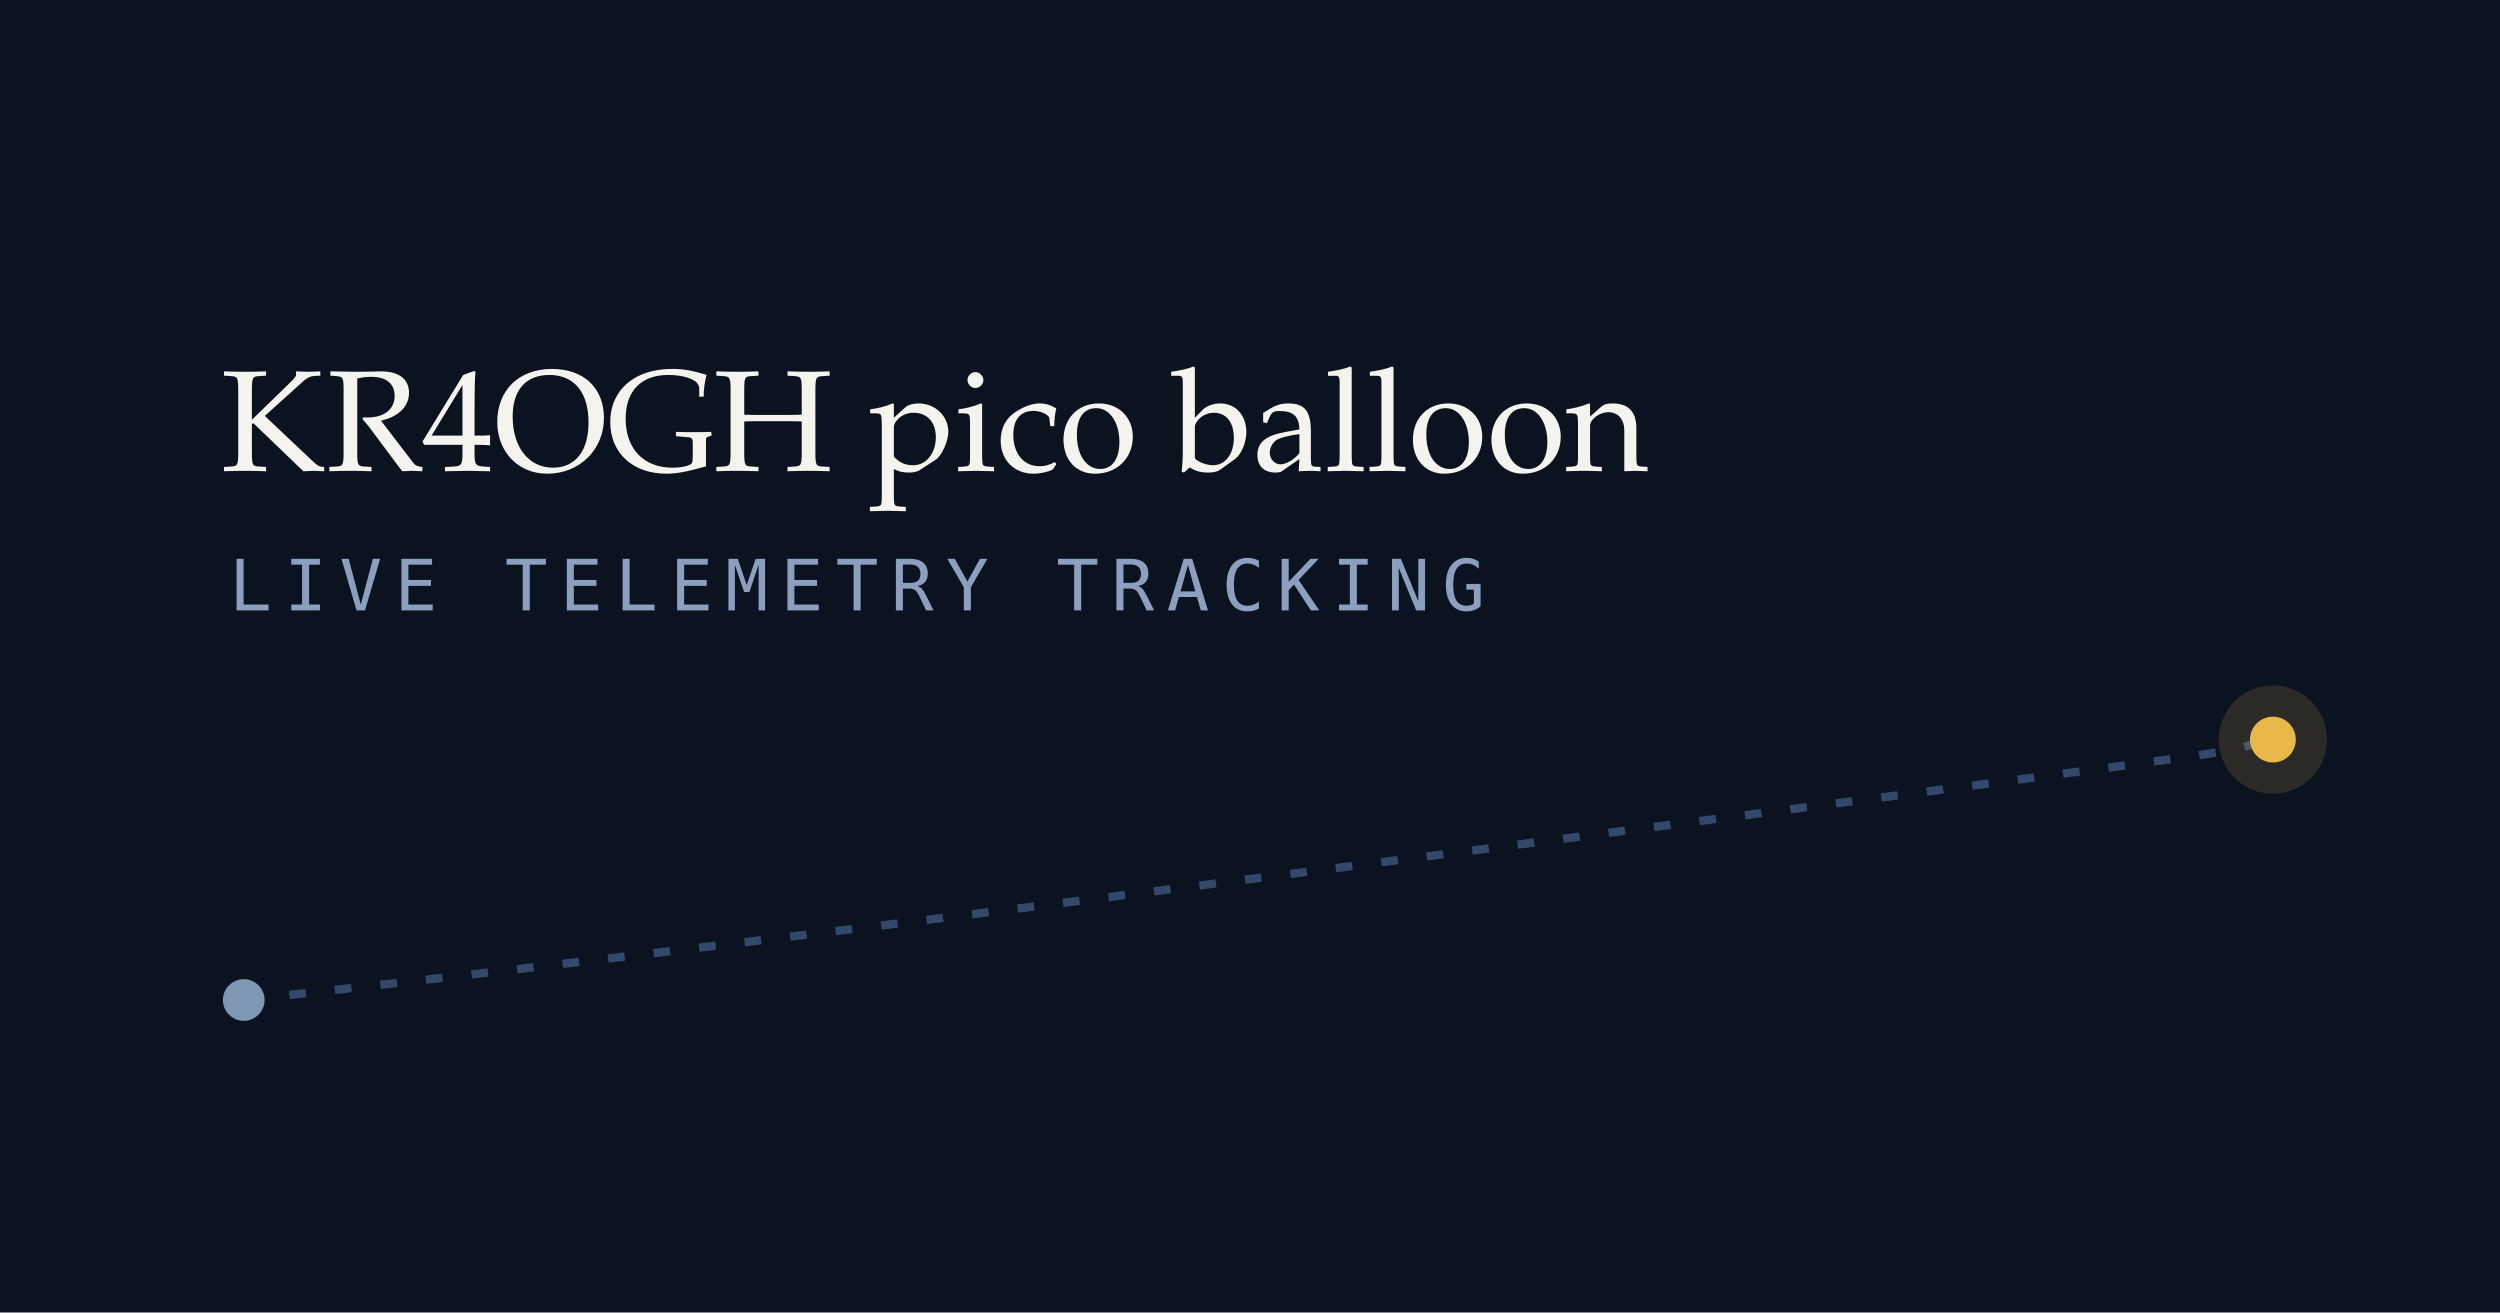
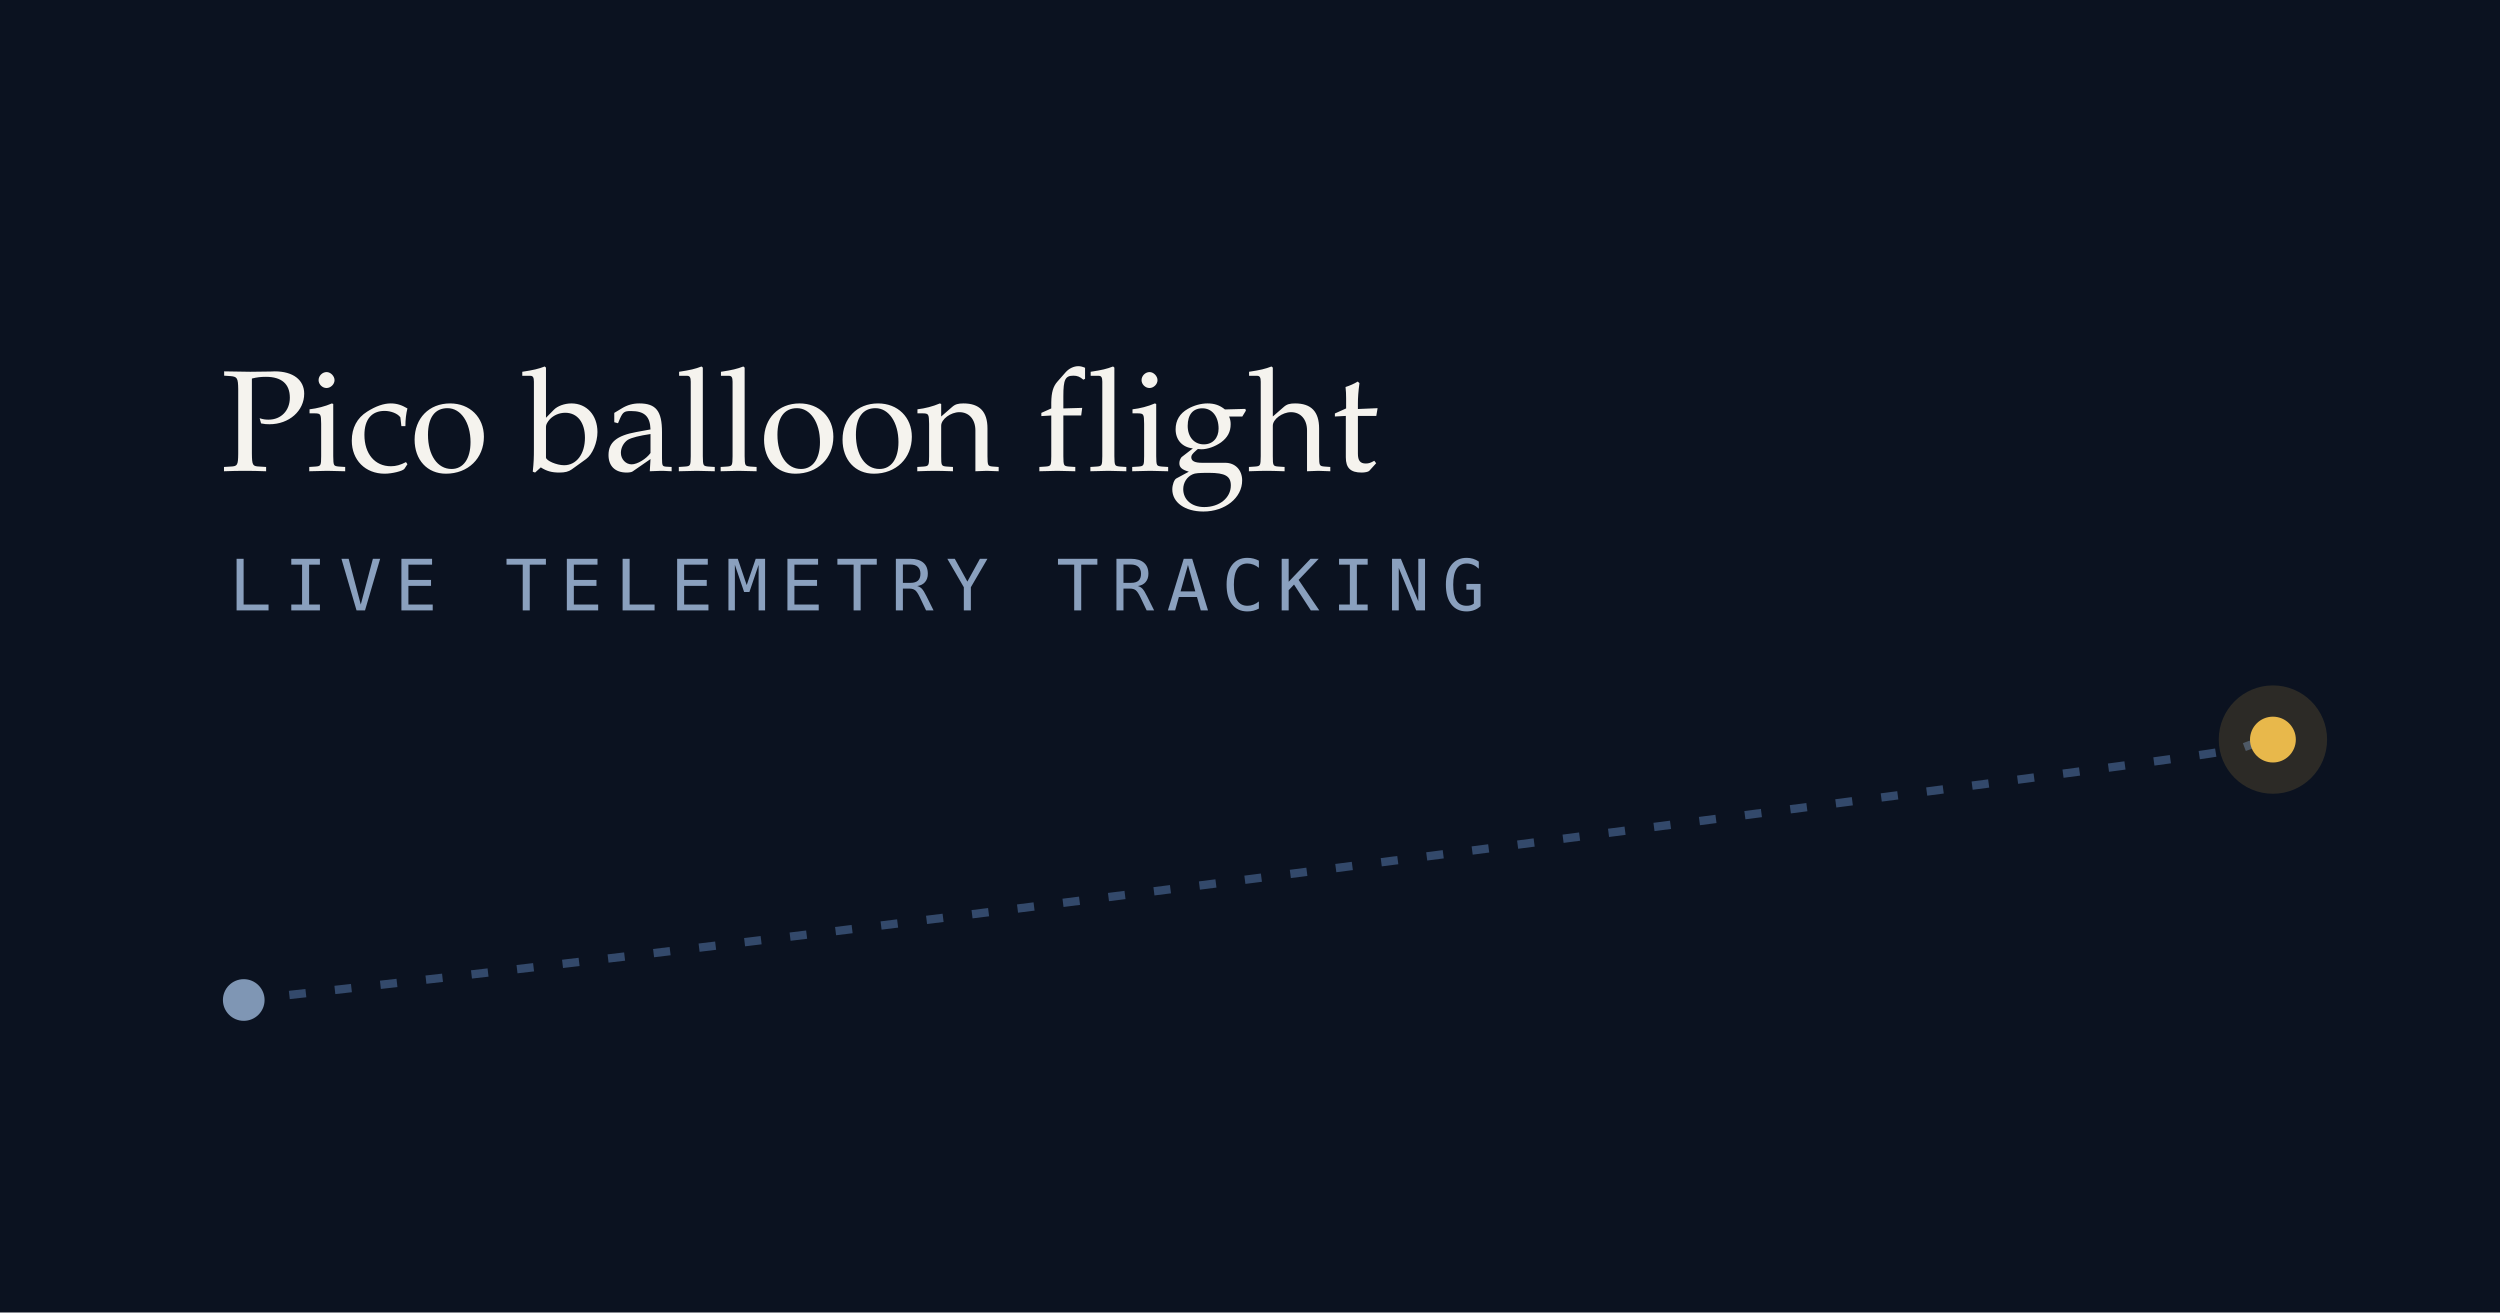
<svg xmlns="http://www.w3.org/2000/svg" width="1200" height="630" viewBox="0 0 1200 630">
  <rect x="0" y="0" width="1200" height="630" fill="#0B1220" />
-   <text x="106" y="226" font-family="'Iowan Old Style', 'Palatino Linotype', Palatino, Georgia, serif" font-size="69" fill="#F5F3EE">KR4OGH pico balloon</text>
+   <text x="106" y="226" font-family="'Iowan Old Style', 'Palatino Linotype', Palatino, Georgia, serif" font-size="69" fill="#F5F3EE">Pico balloon flight</text>
  <text x="110" y="293" font-family="ui-monospace, SFMono-Regular, 'JetBrains Mono', Menlo, monospace" font-size="34" letter-spacing="6" fill="#8AA0BE">LIVE TELEMETRY TRACKING</text>
  <path d="M117 480 C 374 452, 639 417, 886 385 S 1055 362, 1091 355" fill="none" stroke="#33496B" stroke-width="4" stroke-dasharray="8 14" />
  <circle cx="117" cy="480" r="10" fill="#7F96B4" />
  <circle cx="1091" cy="355" r="26" fill="#E8B84B" opacity="0.15" />
  <circle cx="1091" cy="355" r="11" fill="#E8B84B" />
</svg>
